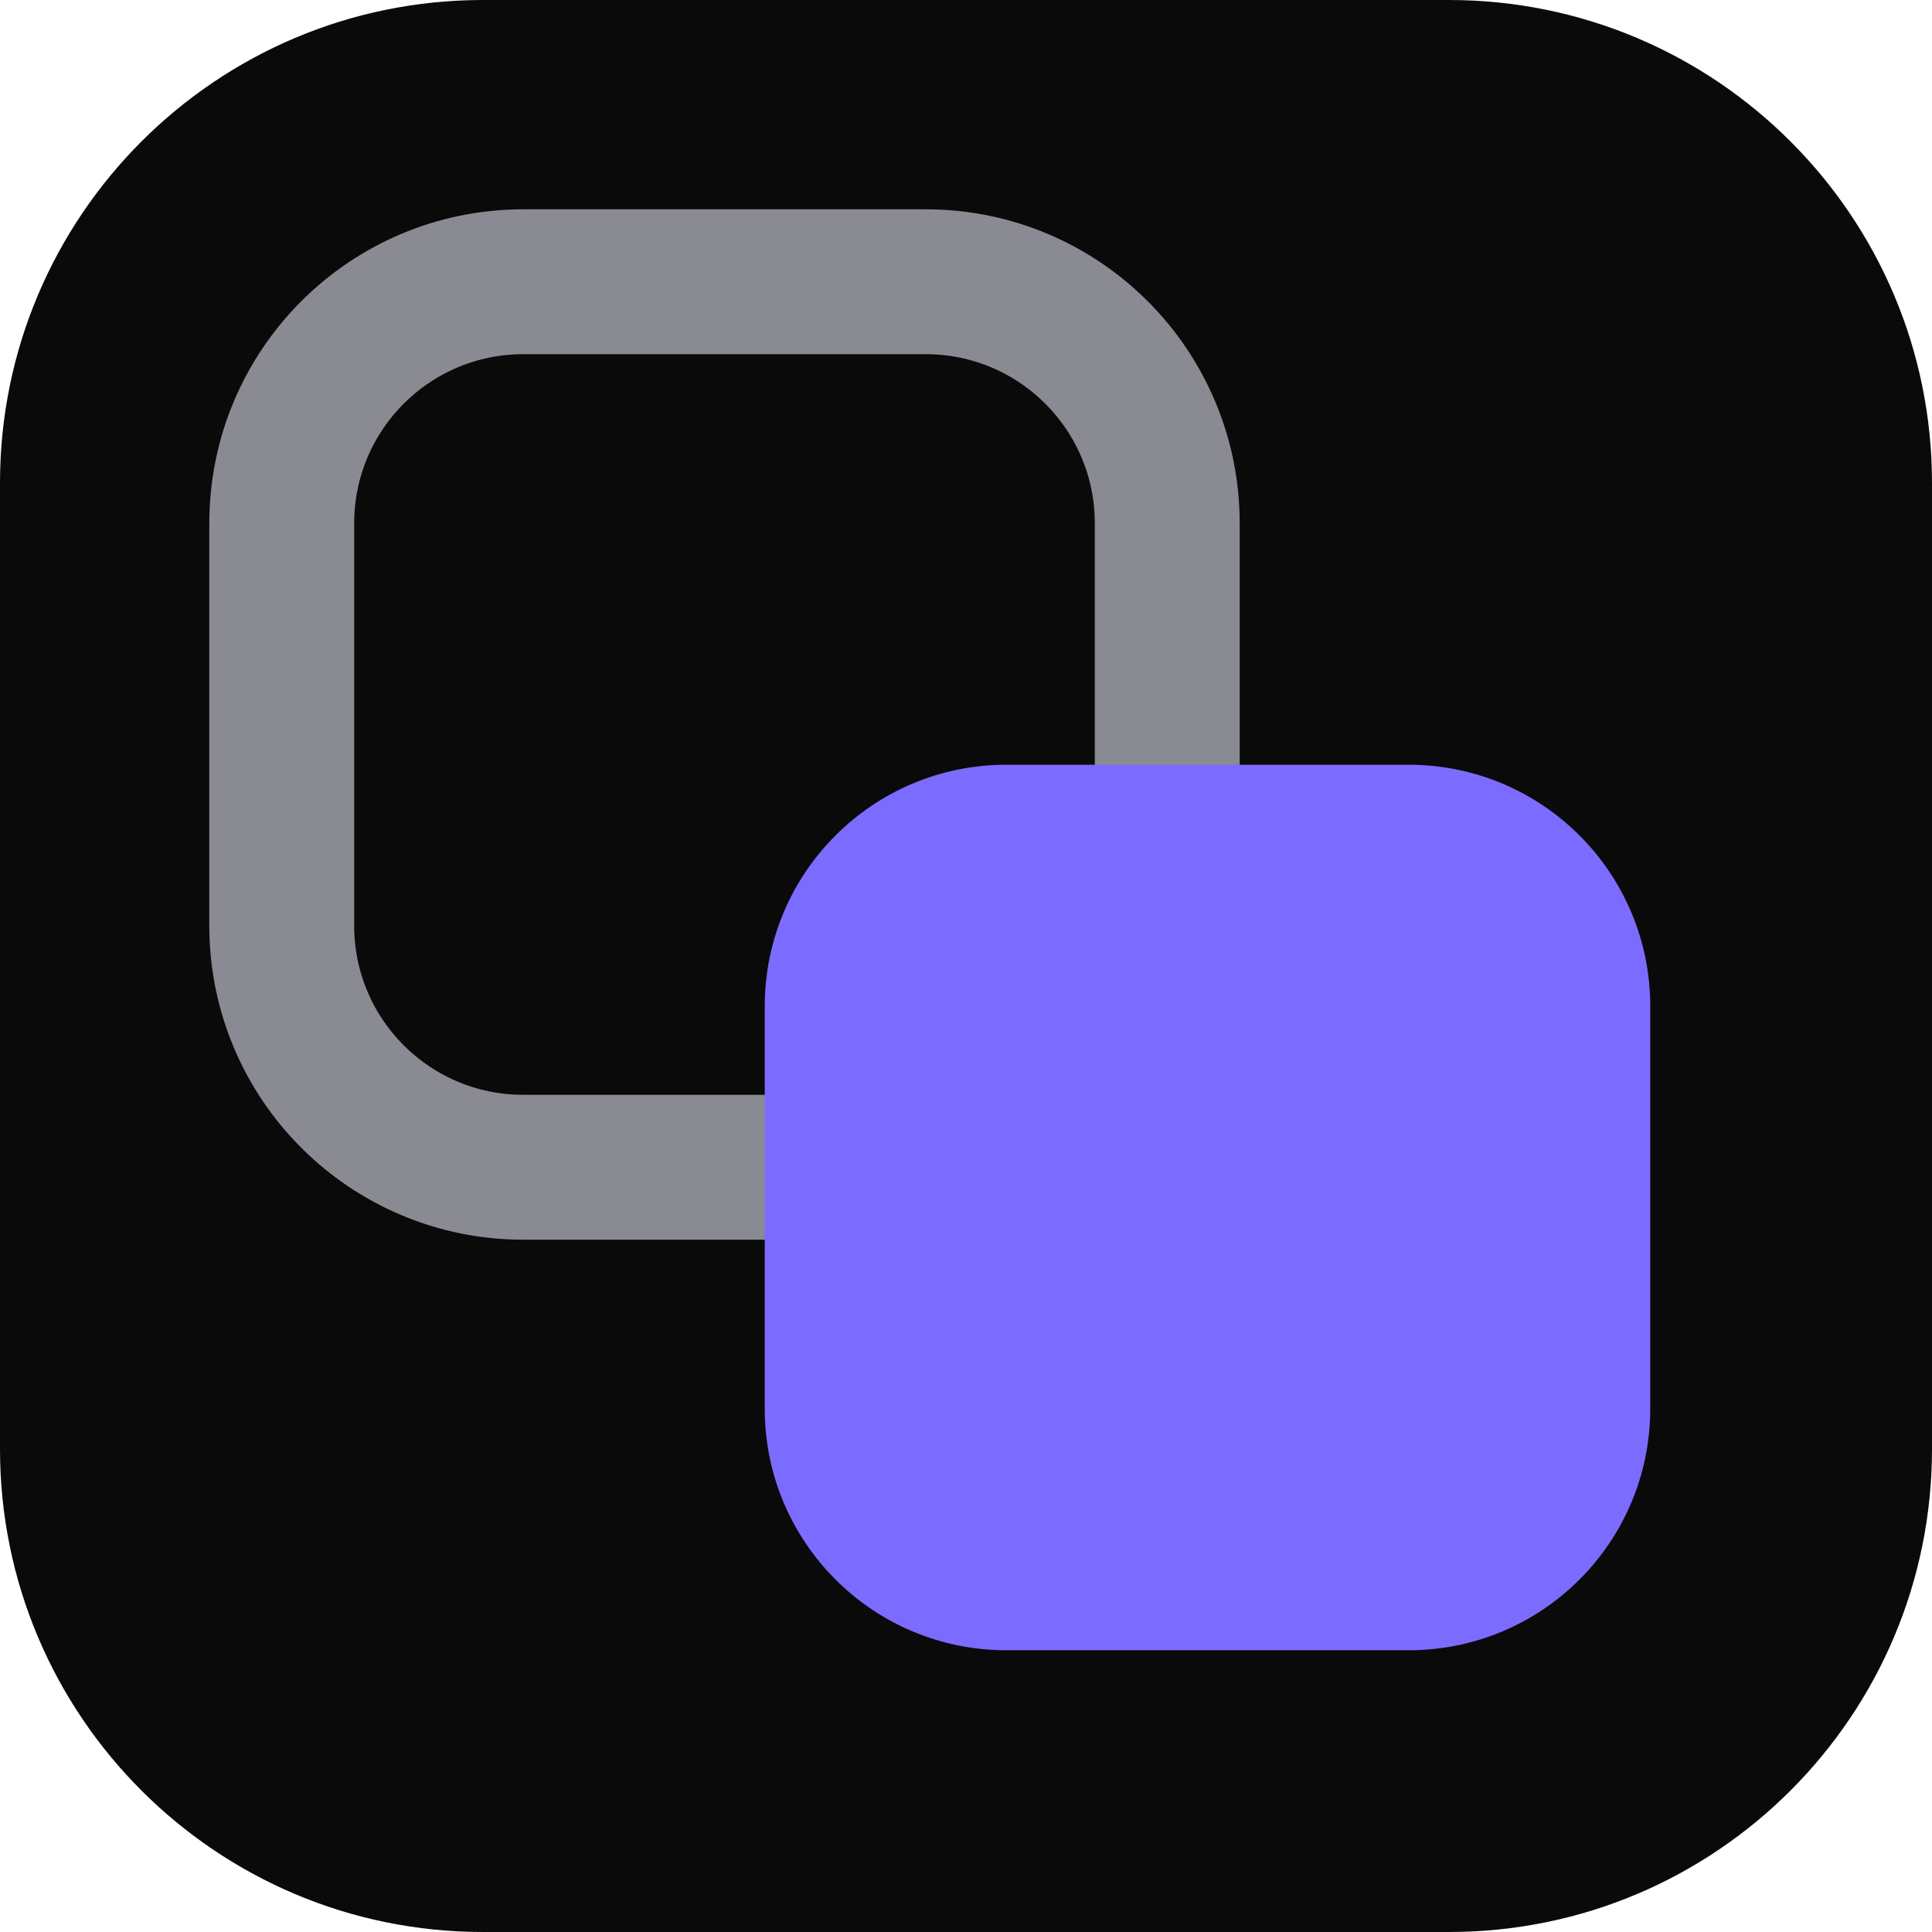
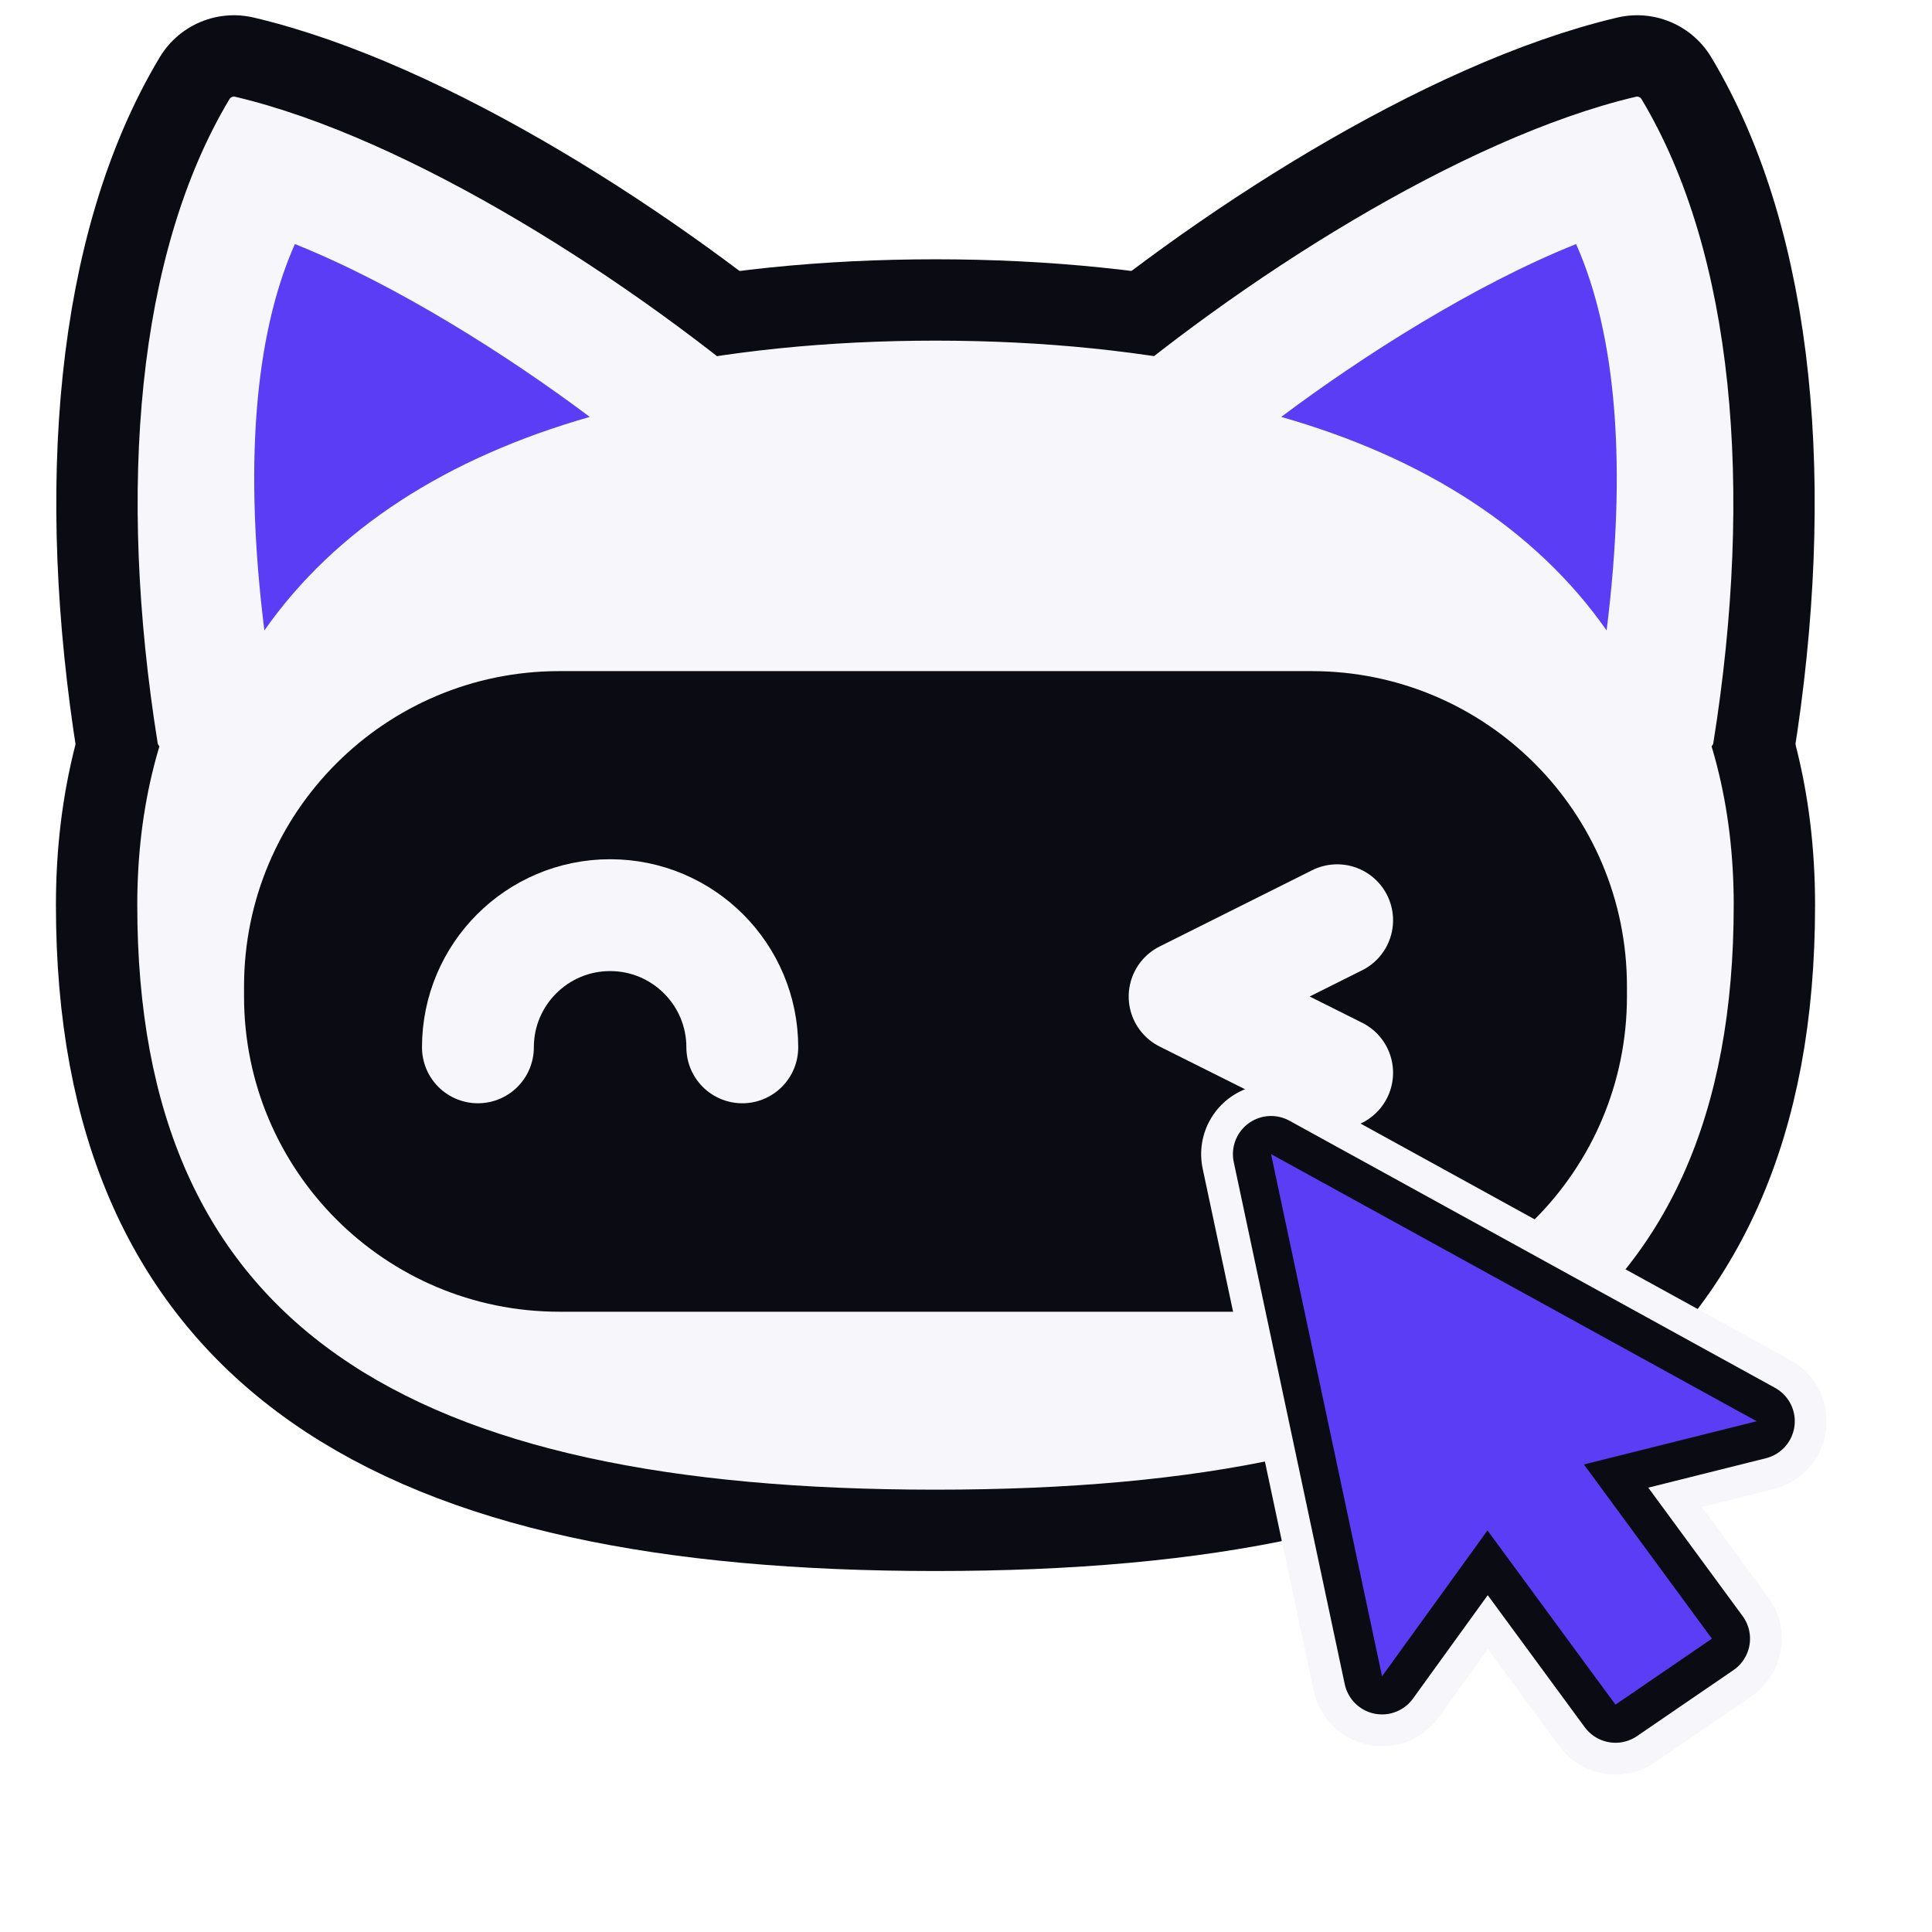
- <svg xmlns="http://www.w3.org/2000/svg" viewBox="0 0 24 24">
-   <rect width="24" height="24" rx="6" fill="#0a0a0b" />
-   <rect x="3.5" y="3.5" width="11" height="11" rx="3" fill="none" stroke="#8a8a93" stroke-width="1.8" />
-   <rect x="9.5" y="9.5" width="11" height="11" rx="3" fill="#7c6bff" />
+ <svg xmlns="http://www.w3.org/2000/svg" viewBox="72 90 380 380" role="img" aria-label="CopyCat logo">
+   <g fill="none" stroke="#0b0b14" stroke-width="34" stroke-linejoin="round">
+     <path d="M100 268 C100 190 172 158 256 158 C340 158 412 190 412 268 C412 350 360 382 256 382 C152 382 100 350 100 268 Z" />
+     <path d="M104 236 C96 186 100 140 118 110 C152 118 196 146 226 172 L150 200 Z" />
+     <path d="M408 236 C416 186 412 140 394 110 C360 118 316 146 286 172 L362 200 Z" />
+   </g>
+   <g fill="#f7f7fb" stroke="#f7f7fb" stroke-width="2" stroke-linejoin="round">
+     <path d="M100 268 C100 190 172 158 256 158 C340 158 412 190 412 268 C412 350 360 382 256 382 C152 382 100 350 100 268 Z" />
+     <path d="M104 236 C96 186 100 140 118 110 C152 118 196 146 226 172 L150 200 Z" />
+     <path d="M408 236 C416 186 412 140 394 110 C360 118 316 146 286 172 L362 200 Z" />
+   </g>
+   <path fill="#5B3DF5" d="M124 214 C120 182 122 156 130 138 C150 146 172 160 188 172 C160 180 138 194 124 214 Z" />
+   <path fill="#5B3DF5" d="M388 214 C392 182 390 156 382 138 C362 146 340 160 324 172 C352 180 374 194 388 214 Z" />
+   <rect x="120" y="222" width="272" height="126" rx="62" fill="#0b0b14" />
+   <path d="M166 296 A26 26 0 0 1 218 296" fill="none" stroke="#f7f7fb" stroke-width="22" stroke-linecap="round" />
+   <path d="M335 271 L305 286 L335 301" fill="none" stroke="#f7f7fb" stroke-width="22" stroke-linecap="round" stroke-linejoin="round" />
+   <g transform="translate(322 317) rotate(-12) scale(1.25)" stroke-linejoin="round">
+     <polygon points="0,0 0,84 21,65 35,96 52,89 38,58 66,57" fill="none" stroke="#f7f7fb" stroke-width="22" />
+     <polygon points="0,0 0,84 21,65 35,96 52,89 38,58 66,57" fill="none" stroke="#0b0b14" stroke-width="12" />
+     <polygon points="0,0 0,84 21,65 35,96 52,89 38,58 66,57" fill="#5B3DF5" />
+   </g>
</svg>
